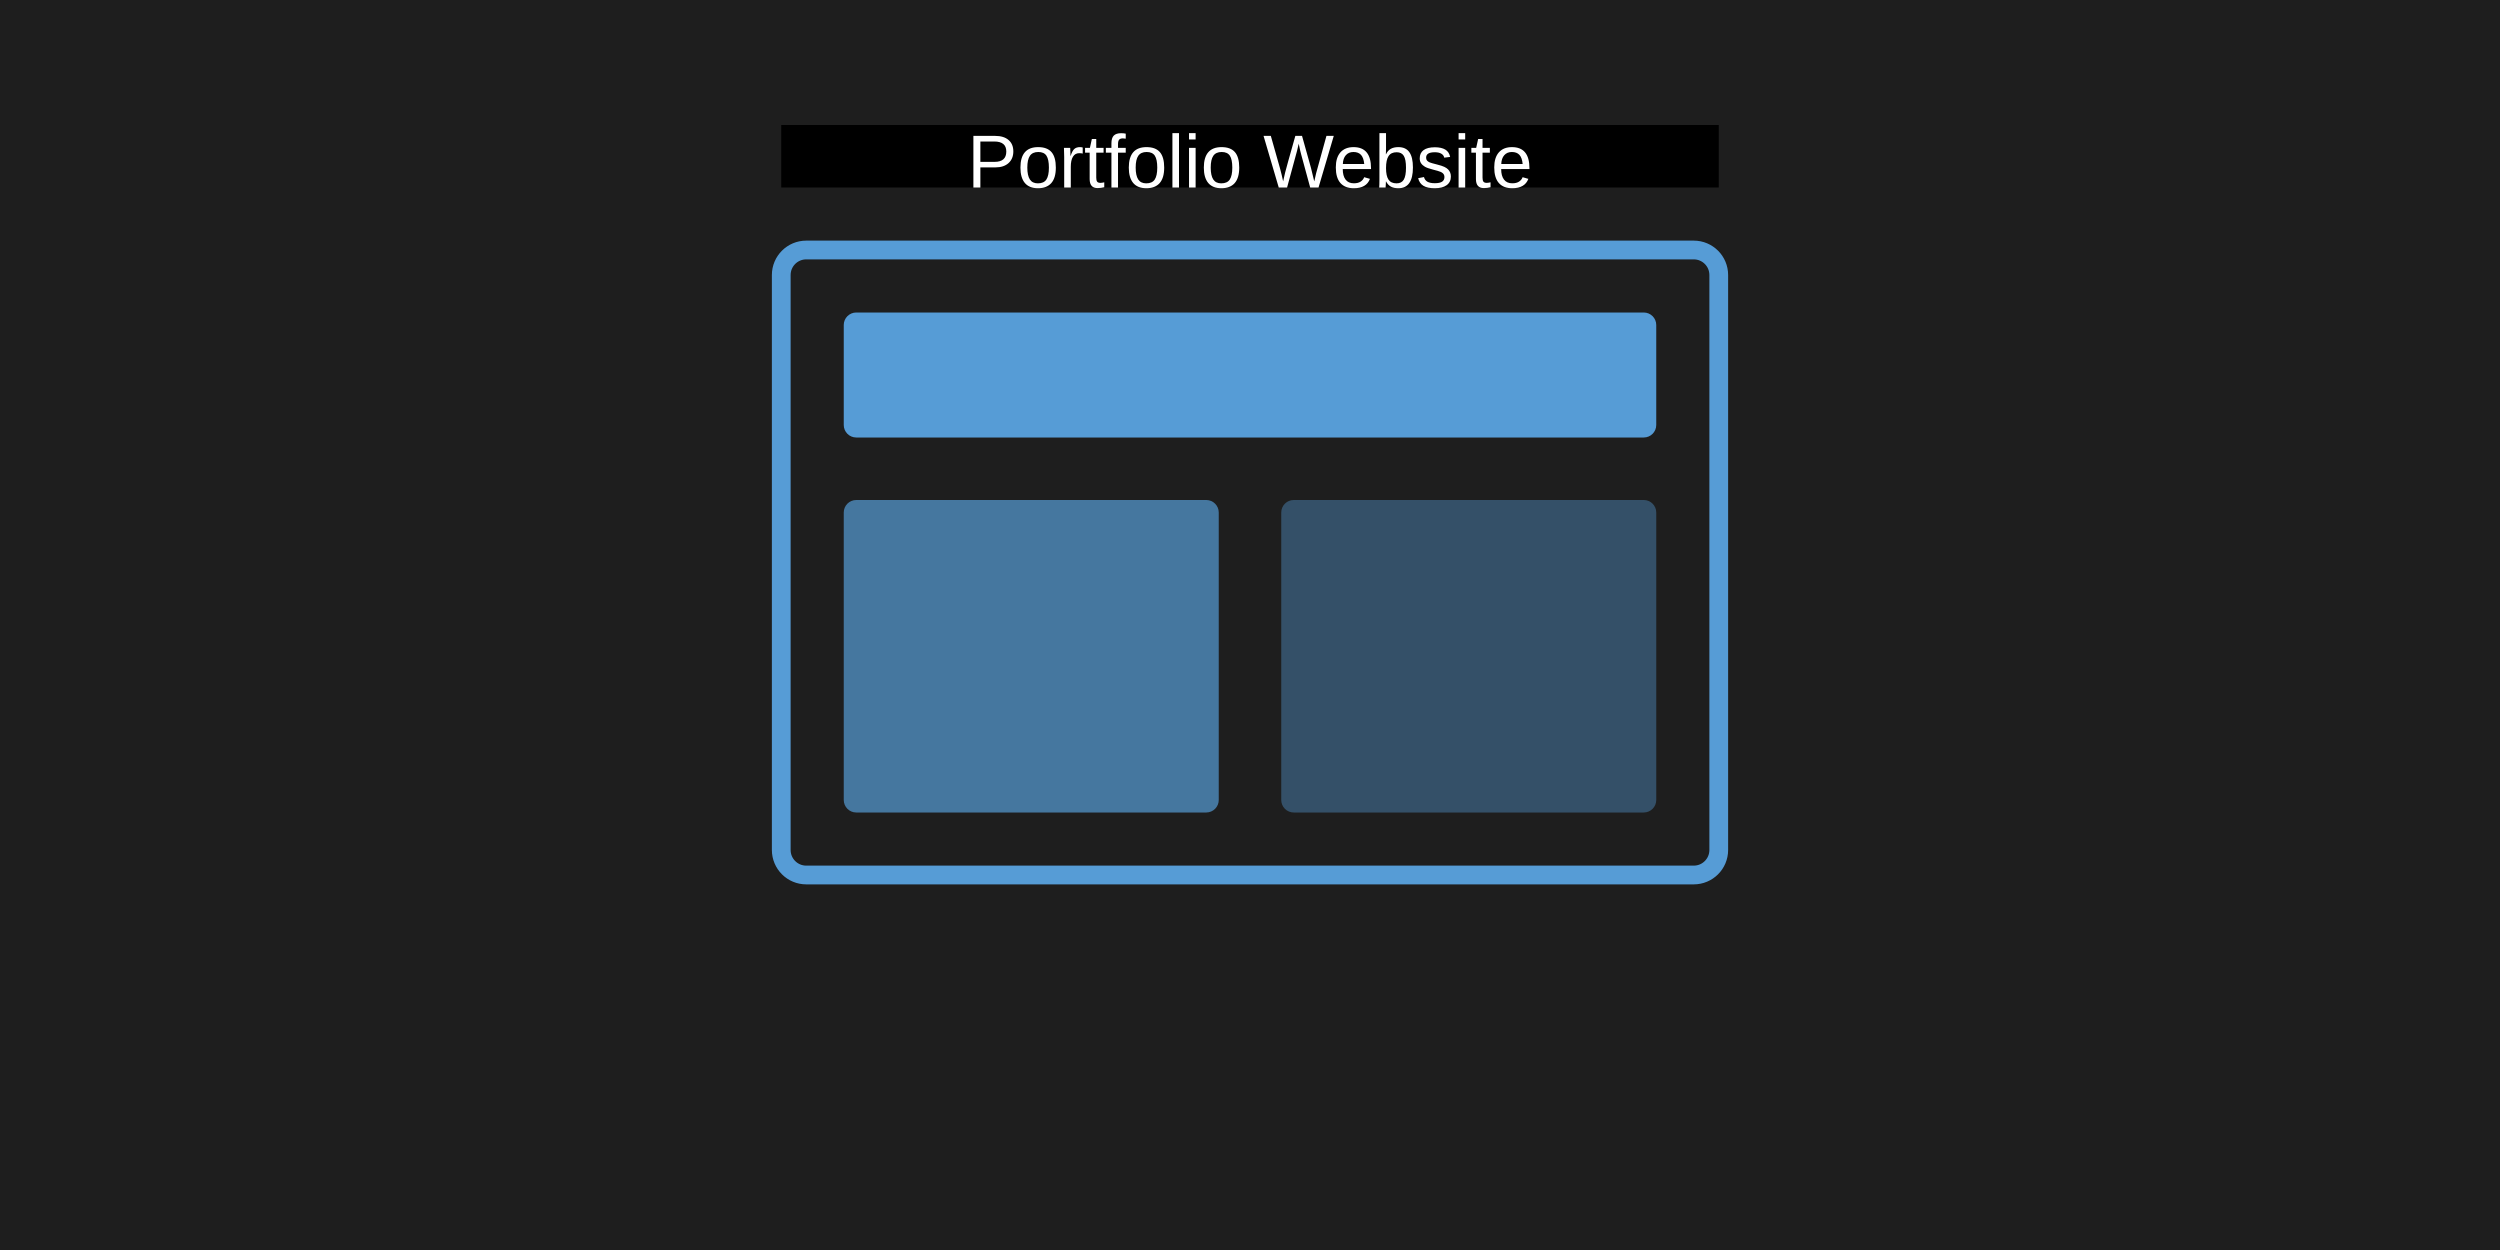
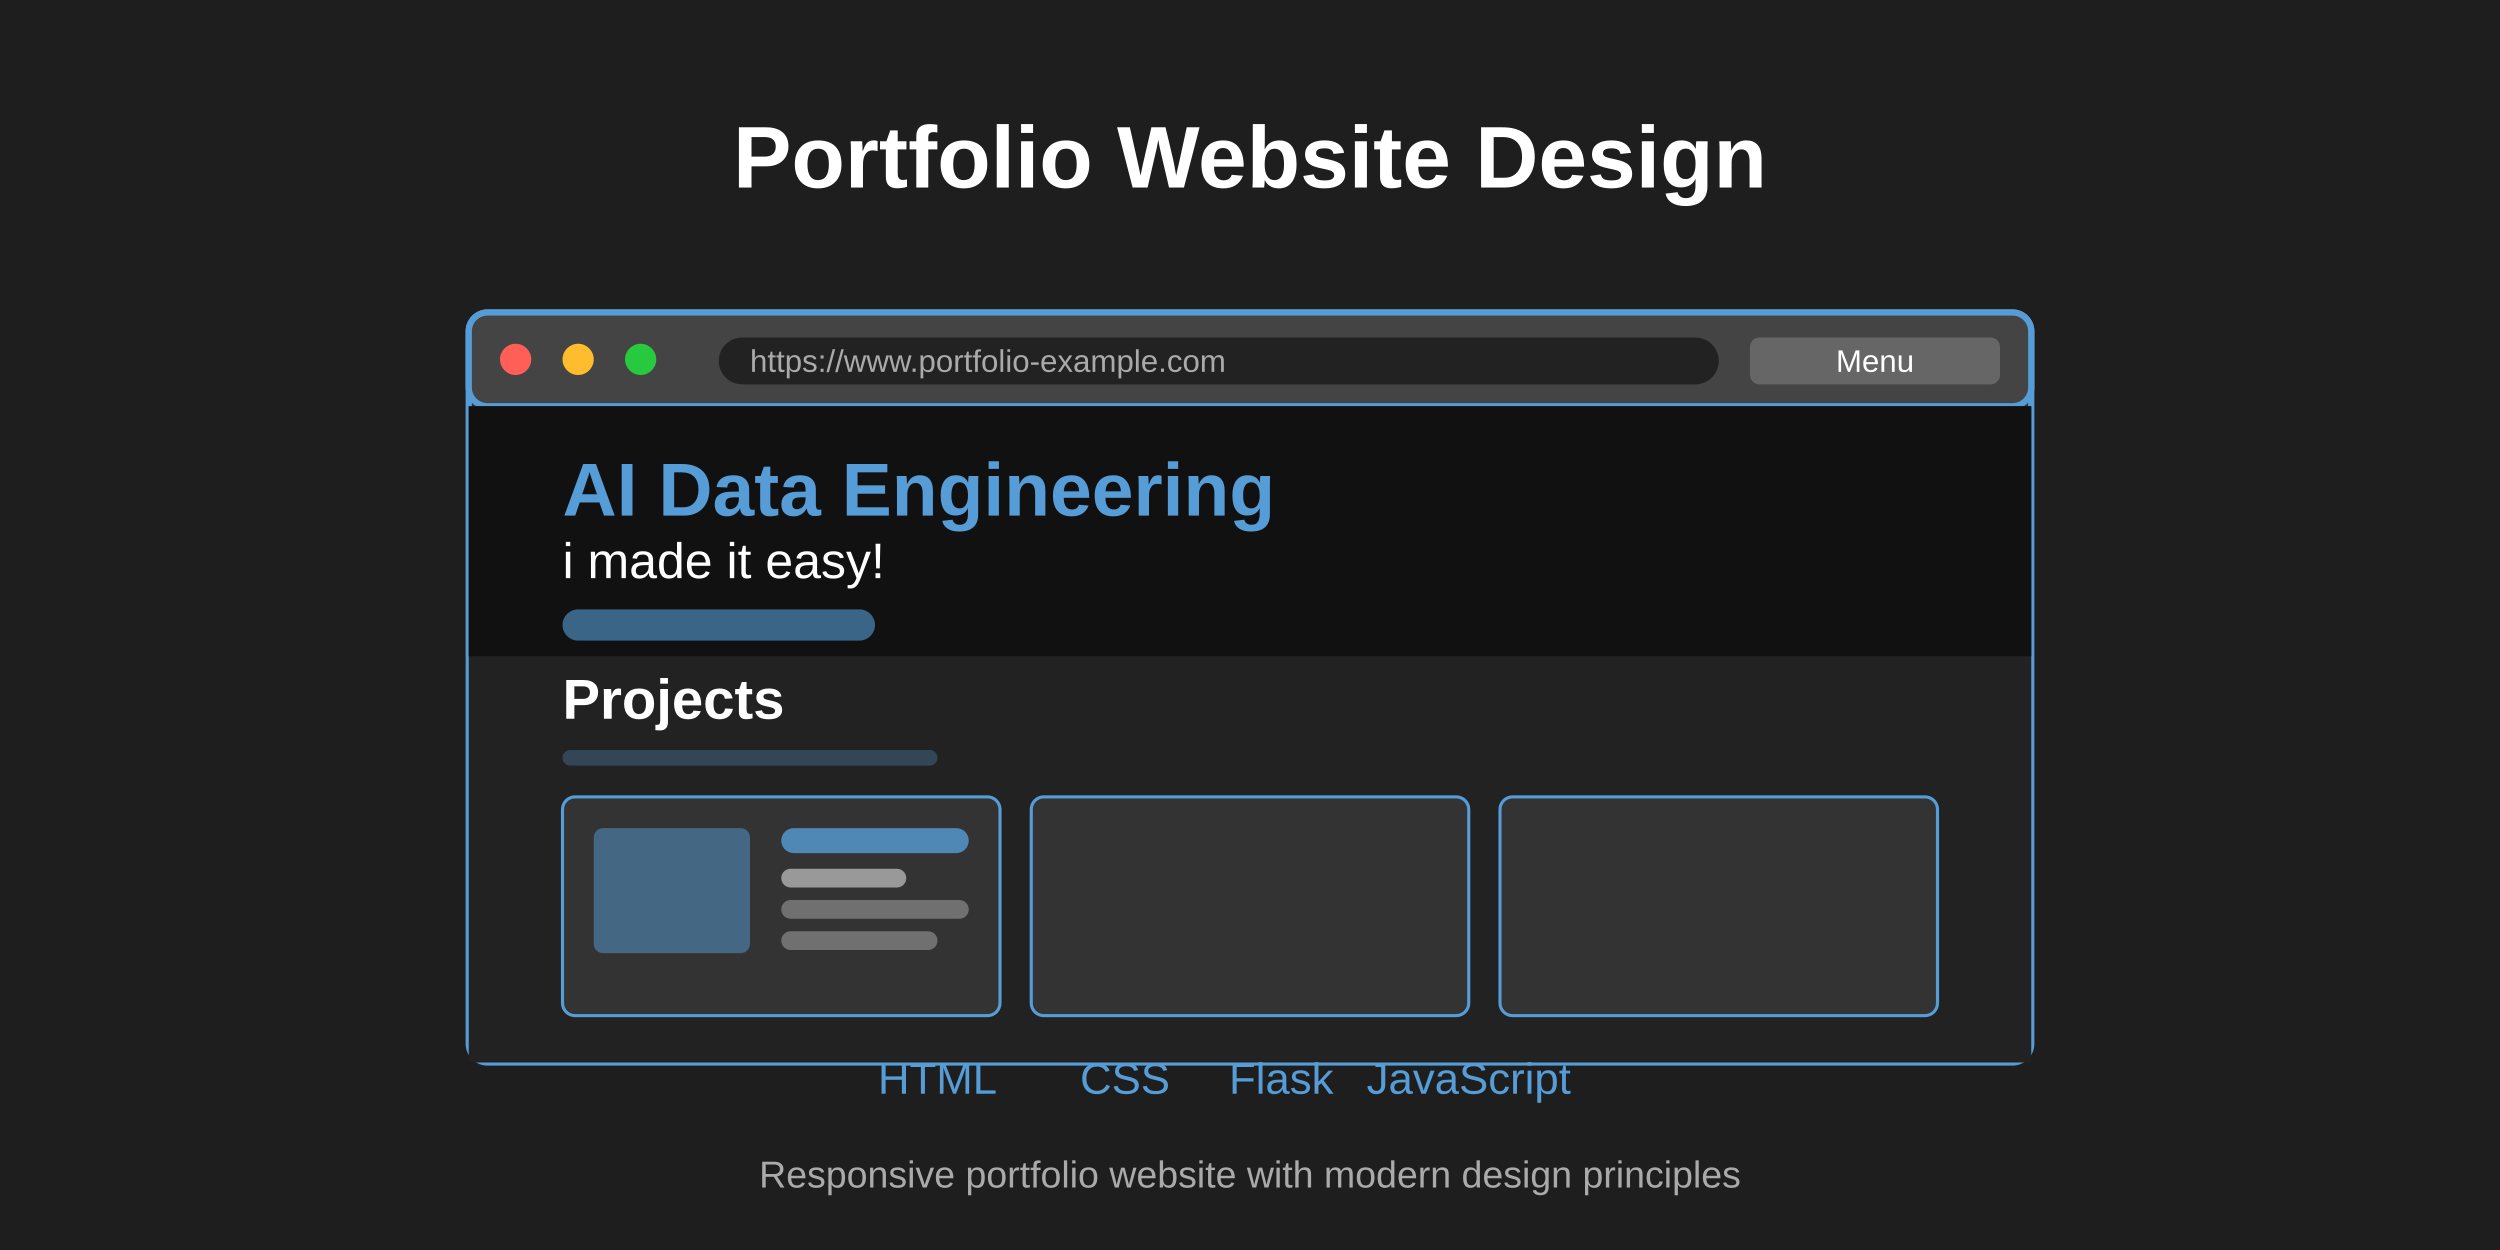
<svg xmlns="http://www.w3.org/2000/svg" width="800px" height="400px" viewBox="0 0 800 400" version="1.1">
  <rect width="800" height="400" fill="#1E1E1E" />
-   <g transform="translate(250, 180)">
-     <rect x="0" y="-100" width="300" height="200" rx="8" ry="8" fill="none" stroke="#569CD6" stroke-width="6" />
-     <rect x="20" y="-80" width="260" height="40" rx="4" ry="4" fill="#569CD6" />
-     <rect x="20" y="-20" width="120" height="100" rx="4" ry="4" fill="#569CD6" opacity="0.7" />
-     <rect x="160" y="-20" width="120" height="100" rx="4" ry="4" fill="#569CD6" opacity="0.4" />
-     <path d="M0,0 L300,0 L300,20 L0,20 Z" transform="translate(0, -140)" />
-     <text font-family="Arial" font-size="24" fill="#FFFFFF" text-anchor="middle" x="150" y="-120">
-             Portfolio Website
+   <text font-family="Arial, sans-serif" font-size="28" font-weight="bold" fill="#FFFFFF" text-anchor="middle" x="400" y="60">
+         Portfolio Website Design
+     </text>
+   <g transform="translate(150, 100)">
+     <rect x="0" y="0" width="500" height="240" rx="6" fill="#333333" stroke="#569CD6" stroke-width="2" />
+     <rect x="0" y="0" width="500" height="30" rx="6" fill="#444444" stroke="#569CD6" stroke-width="2" />
+     <circle cx="15" cy="15" r="5" fill="#FF5F56" />
+     <circle cx="35" cy="15" r="5" fill="#FFBD2E" />
+     <circle cx="55" cy="15" r="5" fill="#27C93F" />
+     <rect x="80" y="8" width="320" height="15" rx="7.5" fill="#222222" />
+     <text font-family="Arial, sans-serif" font-size="10" fill="#AAAAAA" x="90" y="19">
+             https://www.portfolio-example.com
+         </text>
+     <rect x="410" y="8" width="80" height="15" rx="3" fill="#666666" />
+     <text font-family="Arial, sans-serif" font-size="10" fill="#FFFFFF" text-anchor="middle" x="450" y="19">
+             Menu
+         </text>
+     <rect x="0" y="30" width="500" height="210" fill="#222222" />
+     <rect x="0" y="30" width="500" height="80" fill="#111111" />
+     <text font-family="Arial, sans-serif" font-size="24" font-weight="bold" fill="#569CD6" x="30" y="65">
+             AI Data Engineering
+         </text>
+     <text font-family="Arial, sans-serif" font-size="16" fill="#FFFFFF" x="30" y="85">
+             i made it easy!
+         </text>
+     <rect x="30" y="95" width="100" height="10" rx="5" fill="#569CD6" opacity="0.6" />
+     <text font-family="Arial, sans-serif" font-size="18" font-weight="bold" fill="#FFFFFF" x="30" y="130">
+             Projects
+         </text>
+     <rect x="30" y="140" width="120" height="5" rx="2.5" fill="#569CD6" opacity="0.3" />
+     <rect x="30" y="155" width="140" height="70" rx="4" fill="#333333" stroke="#569CD6" stroke-width="1" />
+     <rect x="180" y="155" width="140" height="70" rx="4" fill="#333333" stroke="#569CD6" stroke-width="1" />
+     <rect x="330" y="155" width="140" height="70" rx="4" fill="#333333" stroke="#569CD6" stroke-width="1" />
+     <rect x="40" y="165" width="50" height="40" rx="3" fill="#569CD6" opacity="0.5" />
+     <rect x="100" y="165" width="60" height="8" rx="4" fill="#569CD6" opacity="0.8" />
+     <rect x="100" y="178" width="40" height="6" rx="3" fill="#FFFFFF" opacity="0.5" />
+     <rect x="100" y="188" width="60" height="6" rx="3" fill="#FFFFFF" opacity="0.3" />
+     <rect x="100" y="198" width="50" height="6" rx="3" fill="#FFFFFF" opacity="0.3" />
+   </g>
+   <g transform="translate(300, 350)">
+     <text font-family="Arial, sans-serif" font-size="14" fill="#569CD6" text-anchor="middle" x="0" y="0">
+             HTML
+         </text>
+     <text font-family="Arial, sans-serif" font-size="14" fill="#569CD6" text-anchor="middle" x="60" y="0">
+             CSS
+         </text>
+     <text font-family="Arial, sans-serif" font-size="14" fill="#569CD6" text-anchor="middle" x="110" y="0">
+             Flask
+         </text>
+     <text font-family="Arial, sans-serif" font-size="14" fill="#569CD6" text-anchor="middle" x="170" y="0">
+             JavaScript
        </text>
  </g>
+   <text font-family="Arial, sans-serif" font-size="12" fill="#AAAAAA" text-anchor="middle" x="400" y="380">
+         Responsive portfolio website with modern design principles
+     </text>
</svg>
